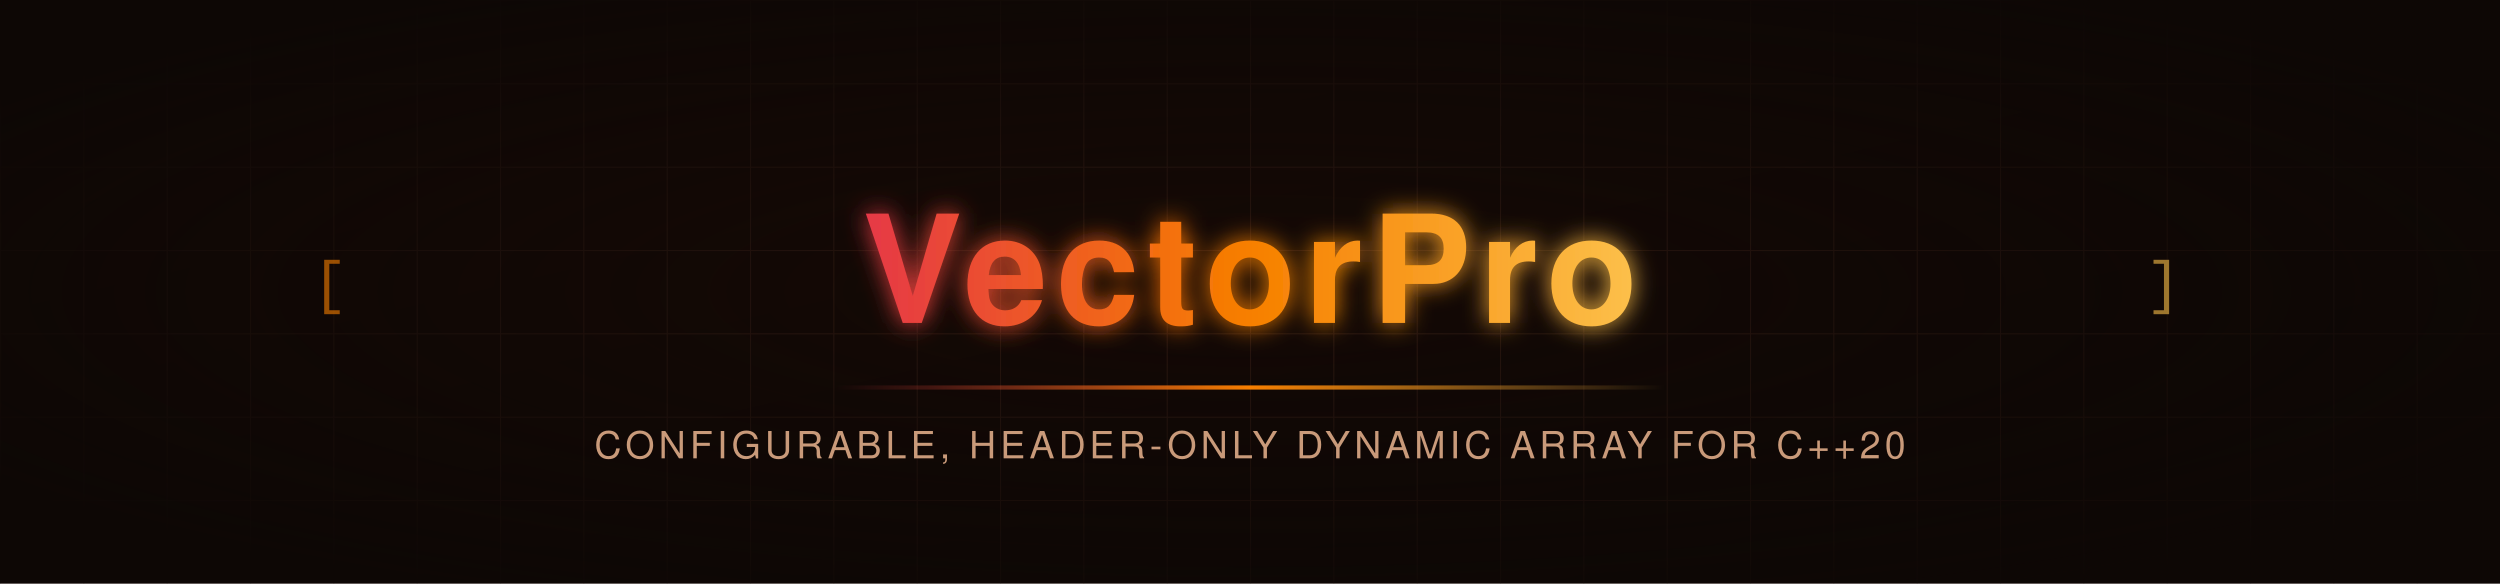
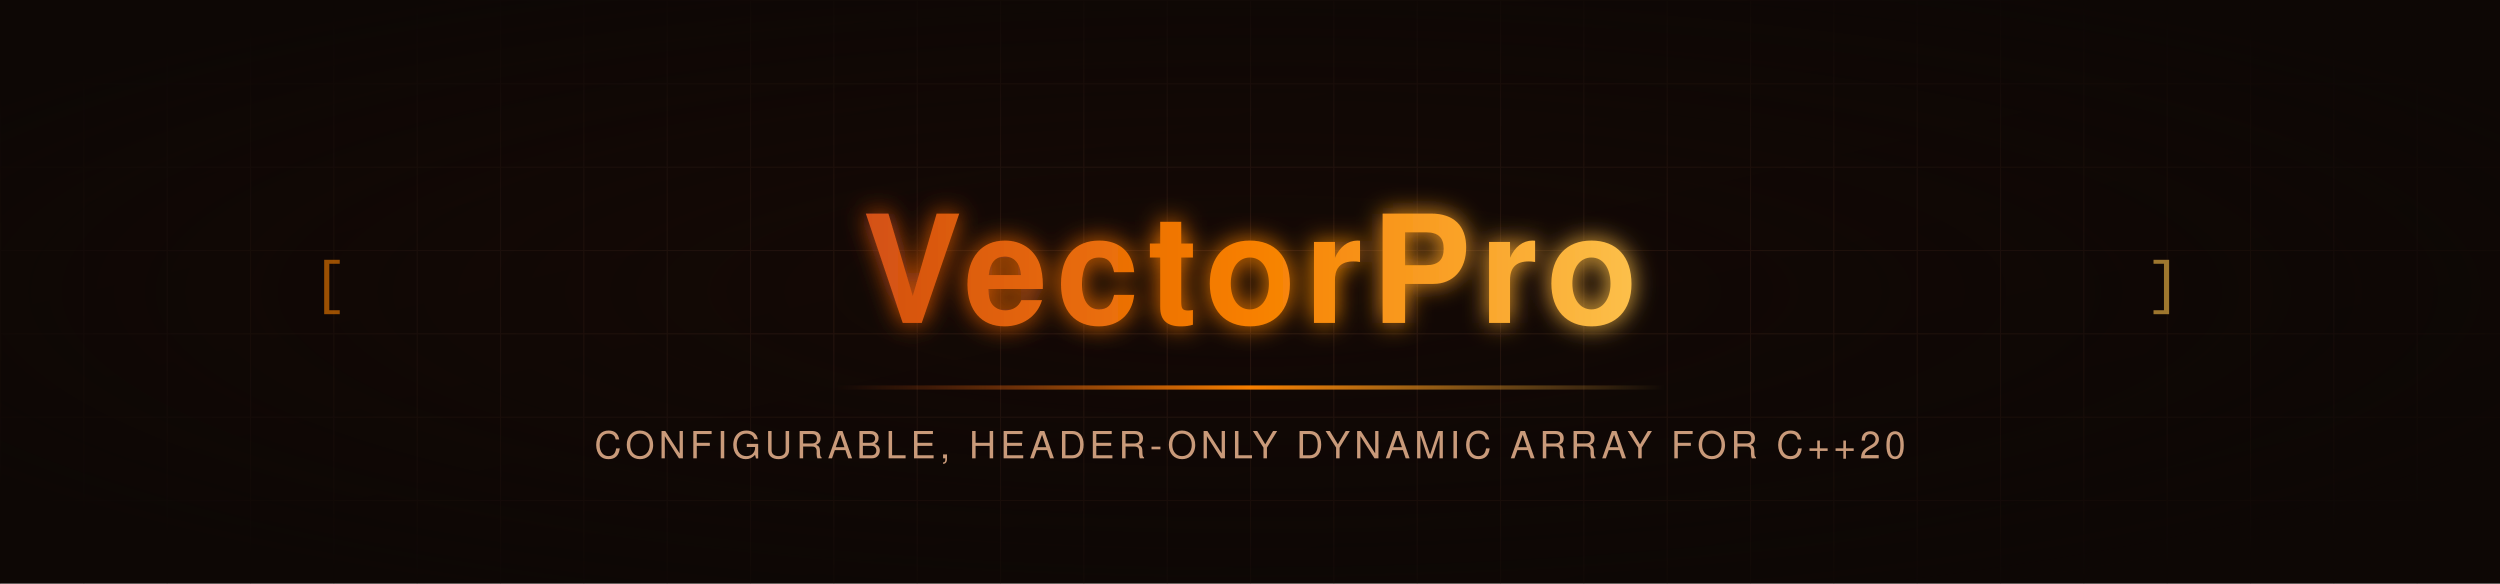
<svg xmlns="http://www.w3.org/2000/svg" width="1200" height="280" viewBox="0 0 1200 280">
  <defs>
    <linearGradient id="bg" x1="0%" y1="0%" x2="100%" y2="100%">
      <stop offset="0%" stop-color="#1A0A05" />
      <stop offset="100%" stop-color="#0D0705" />
    </linearGradient>
    <linearGradient id="titleGradient" x1="0%" y1="0%" x2="100%" y2="0%">
-       <stop offset="0%" stop-color="#E63946" />
+       <stop offset="0%" stop-color="#D45113" />
      <stop offset="50%" stop-color="#F77F00" />
      <stop offset="100%" stop-color="#FCBF49" />
    </linearGradient>
    <linearGradient id="lineGradient" x1="0%" y1="0%" x2="100%" y2="0%">
-       <stop offset="0%" stop-color="#E63946" stop-opacity="0" />
+       <stop offset="0%" stop-color="#D45113" stop-opacity="0" />
      <stop offset="50%" stop-color="#F77F00" stop-opacity="1" />
      <stop offset="100%" stop-color="#FCBF49" stop-opacity="0" />
    </linearGradient>
    <filter id="glow" x="-50%" y="-50%" width="200%" height="200%">
      <feGaussianBlur stdDeviation="6" result="blur" />
      <feMerge>
        <feMergeNode in="blur" />
        <feMergeNode in="SourceGraphic" />
      </feMerge>
    </filter>
    <pattern id="grid" width="40" height="40" patternUnits="userSpaceOnUse">
      <path d="M 40 0 L 0 0 0 40" fill="none" stroke="#2B1710" stroke-width="1" />
    </pattern>
    <radialGradient id="fade" cx="50%" cy="50%" r="60%">
      <stop offset="0%" stop-color="#0D0705" stop-opacity="0" />
      <stop offset="100%" stop-color="#0D0705" stop-opacity="1" />
    </radialGradient>
  </defs>
  <rect width="1200" height="280" fill="url(#bg)" />
  <rect width="1200" height="280" fill="url(#grid)" />
  <rect width="1200" height="280" fill="url(#fade)" />
  <text x="150" y="145" font-family="'Courier New', monospace" font-size="28" fill="#F77F00" opacity="0.6">[</text>
  <text x="1030" y="145" font-family="'Courier New', monospace" font-size="28" fill="#FCBF49" opacity="0.6">]</text>
  <text x="600" y="155" text-anchor="middle" font-family="'Segoe UI', Helvetica, Arial, sans-serif" font-size="72" font-weight="700" letter-spacing="4" fill="url(#titleGradient)" filter="url(#glow)">VectorPro</text>
  <rect x="400" y="185" width="400" height="2" fill="url(#lineGradient)" />
  <text x="600" y="220" text-anchor="middle" font-family="'Segoe UI', Helvetica, Arial, sans-serif" font-size="18" letter-spacing="2" fill="#C99A7A">CONFIGURABLE, HEADER-ONLY DYNAMIC ARRAY FOR C++20</text>
</svg>
